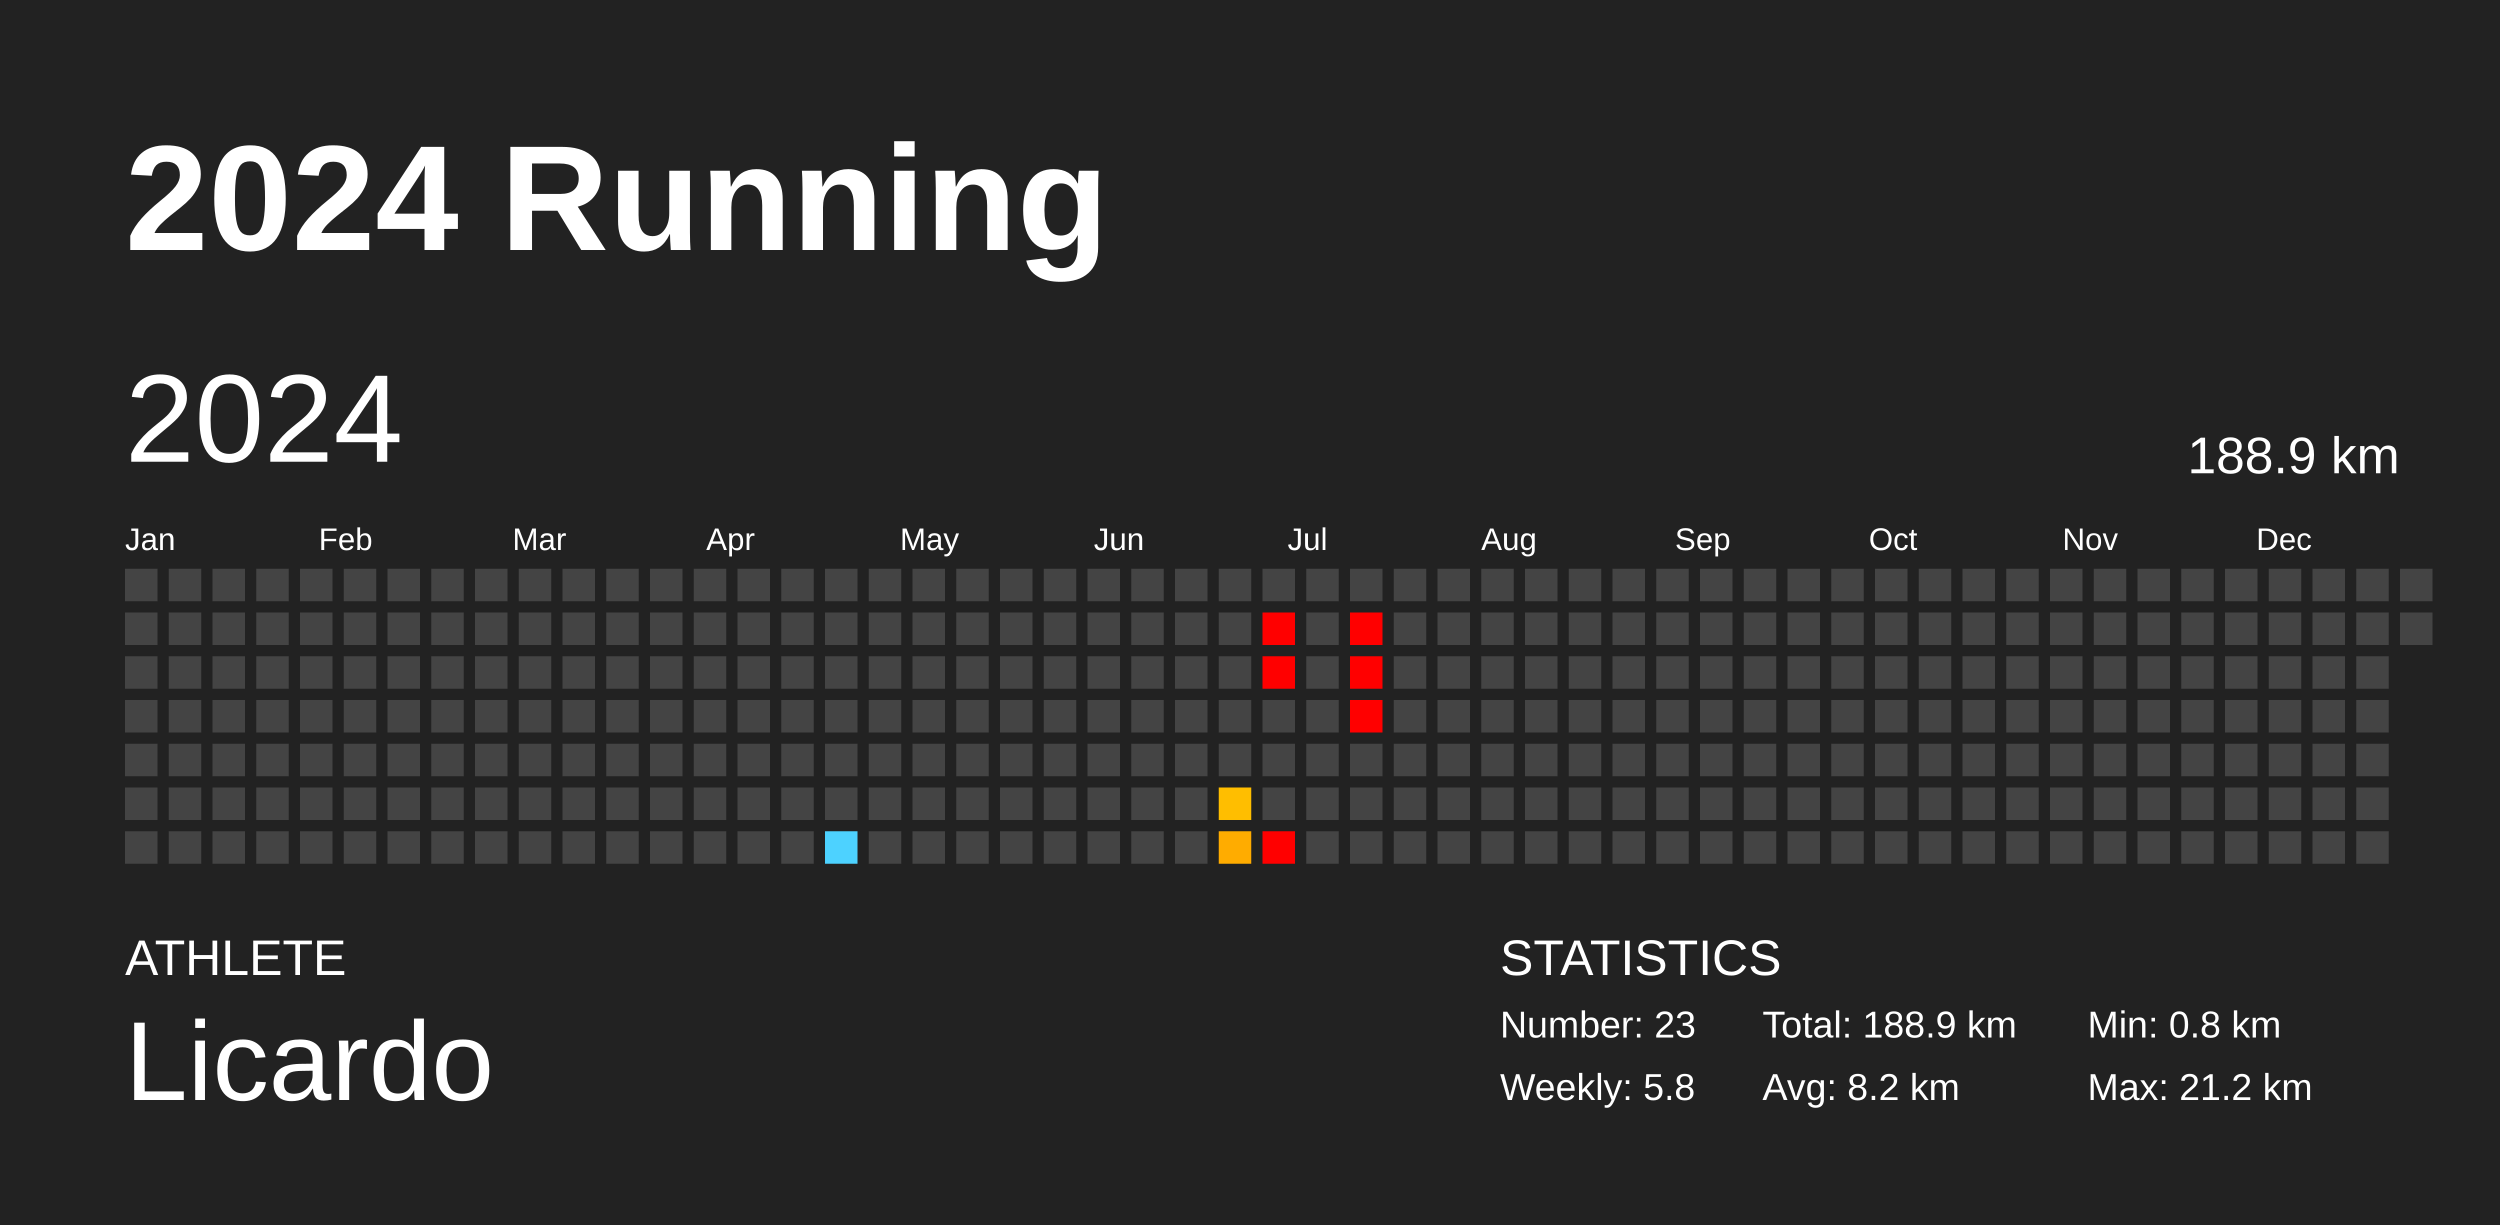
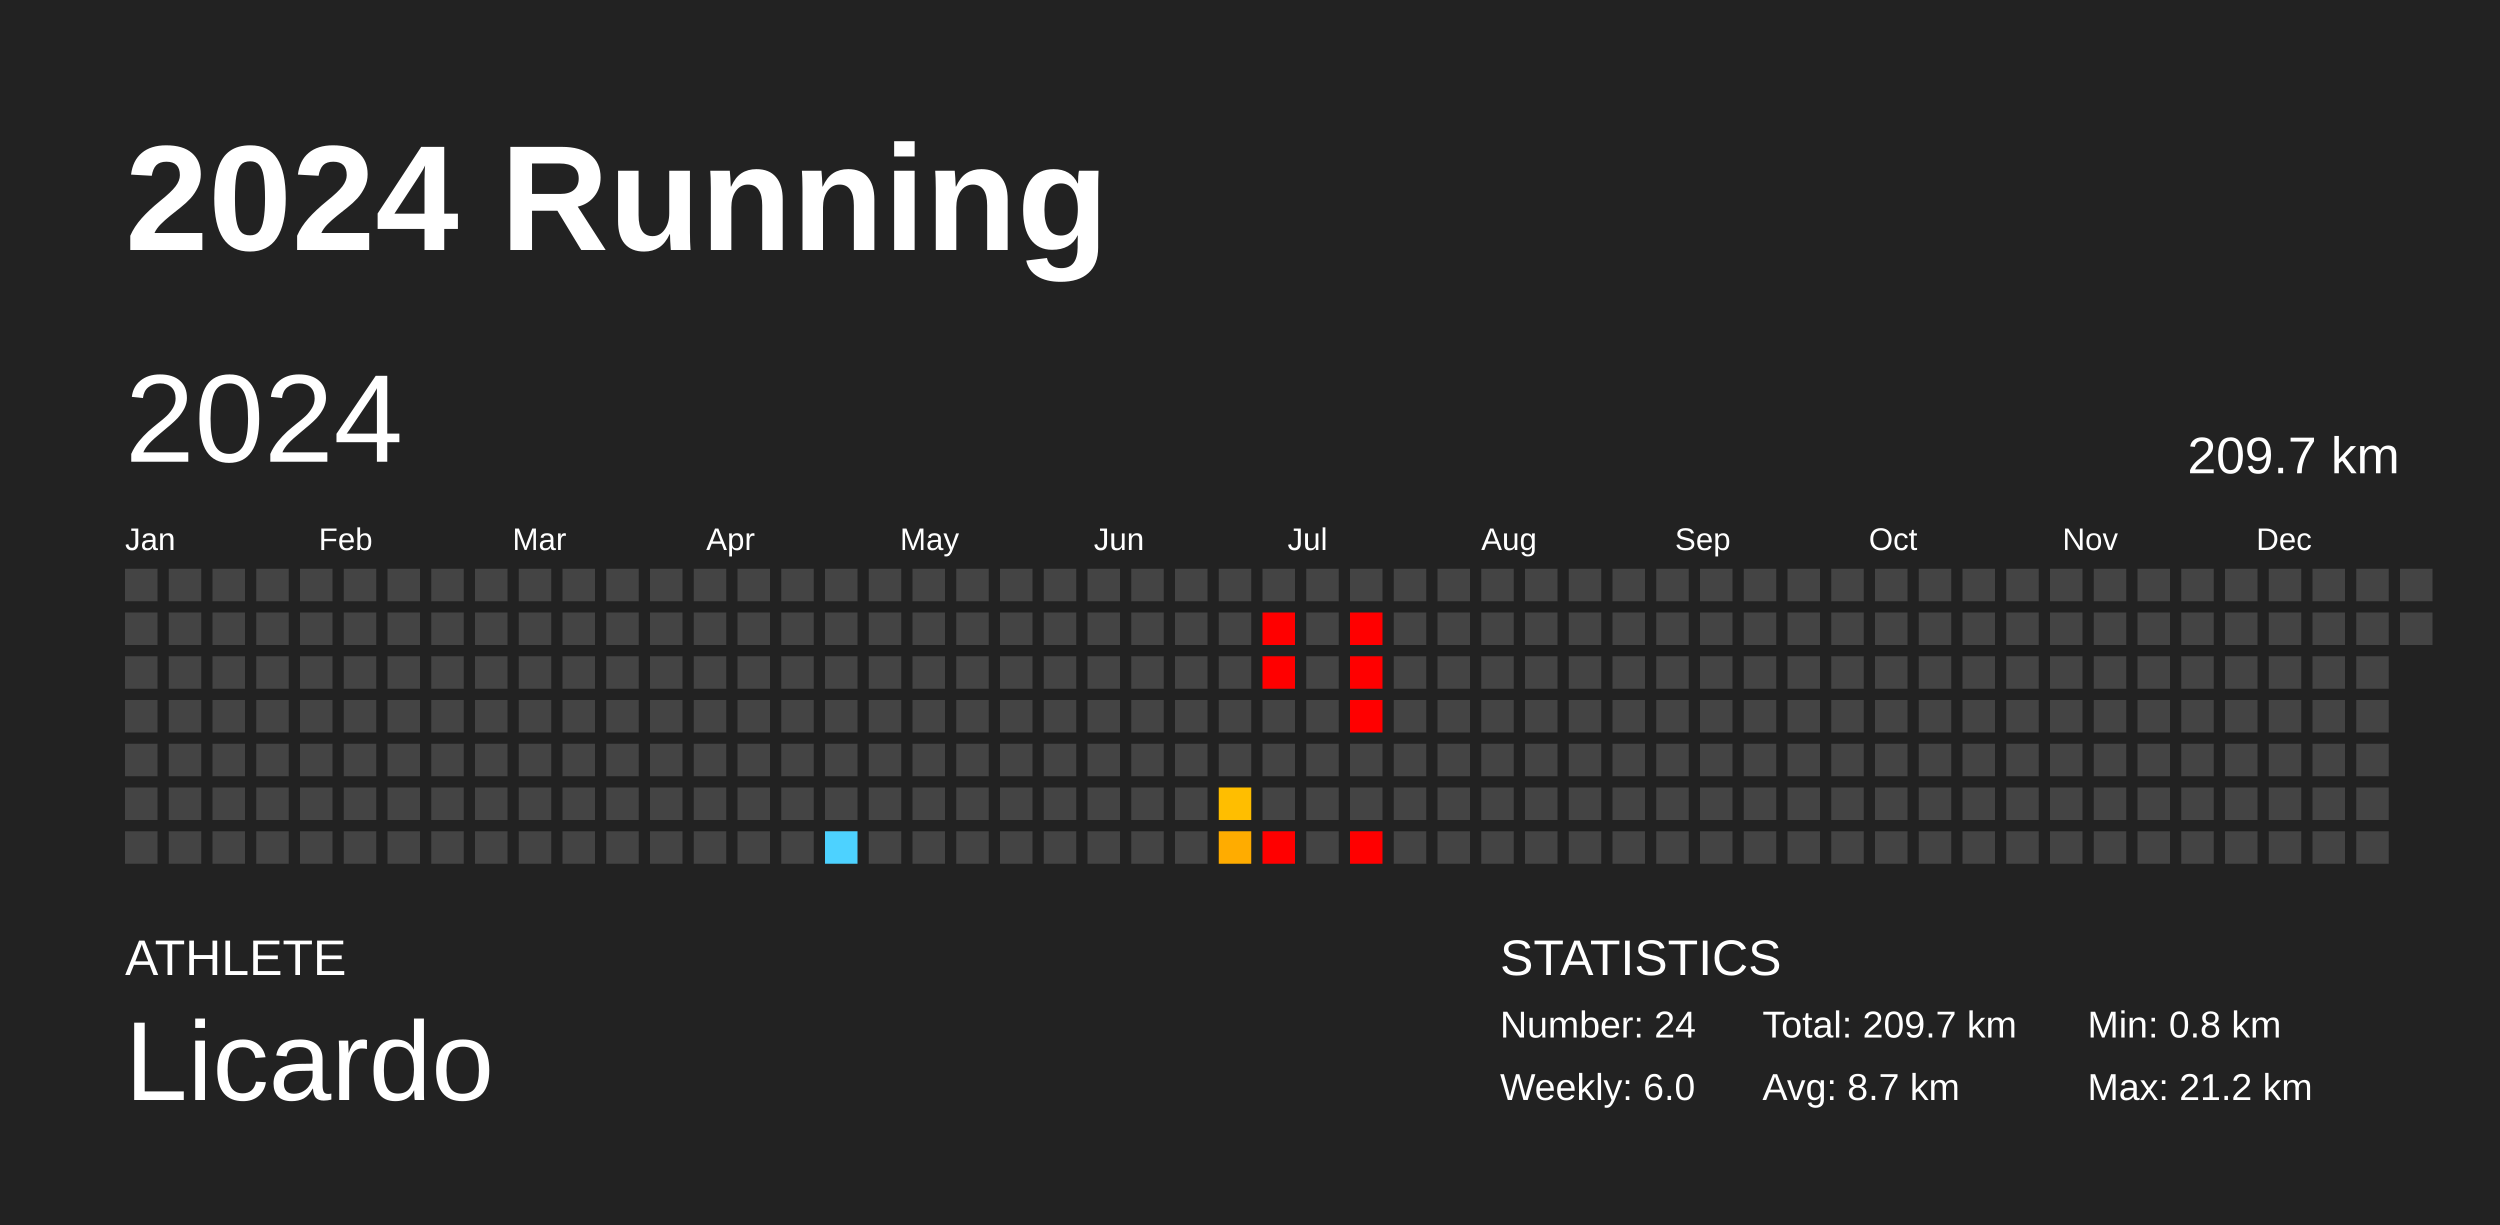
<svg xmlns="http://www.w3.org/2000/svg" baseProfile="full" height="98mm" version="1.1" viewBox="0,0,200,98" width="200mm">
  <defs />
  <rect fill="#222222" height="98" width="200" x="0" y="0" />
  <text fill="#FFFFFF" style="font-size:12px; font-family:Arial; font-weight:bold;" x="10" y="20">2024 Running</text>
  <text fill="#FFFFFF" style="font-size:4px; font-family:Arial" x="10" y="78">ATHLETE</text>
  <text fill="#FFFFFF" style="font-size:9px; font-family:Arial" x="10" y="88">Licardo</text>
  <text fill="#FFFFFF" style="font-size:4px; font-family:Arial" x="120" y="78">STATISTICS</text>
-   <text fill="#FFFFFF" style="font-size:3px; font-family:Arial" x="120" y="83">Number: 23</text>
-   <text fill="#FFFFFF" style="font-size:3px; font-family:Arial" x="120" y="88">Weekly: 5.8</text>
-   <text fill="#FFFFFF" style="font-size:3px; font-family:Arial" x="141" y="83">Total: 188.9 km</text>
-   <text fill="#FFFFFF" style="font-size:3px; font-family:Arial" x="141" y="88">Avg: 8.2 km</text>
+   <text fill="#FFFFFF" style="font-size:3px; font-family:Arial" x="120" y="83">Number: 24</text>
+   <text fill="#FFFFFF" style="font-size:3px; font-family:Arial" x="120" y="88">Weekly: 6.0</text>
+   <text fill="#FFFFFF" style="font-size:3px; font-family:Arial" x="141" y="83">Total: 209.7 km</text>
+   <text fill="#FFFFFF" style="font-size:3px; font-family:Arial" x="141" y="88">Avg: 8.7 km</text>
  <text fill="#FFFFFF" style="font-size:3px; font-family:Arial" x="167" y="83">Min: 0.8 km</text>
  <text fill="#FFFFFF" style="font-size:3px; font-family:Arial" x="167" y="88">Max: 21.2 km</text>
  <text dominant-baseline="hanging" fill="#FFFFFF" style="font-size:10.0px; font-family:Arial;" x="10" y="30">2024</text>
-   <text dominant-baseline="hanging" fill="#FFFFFF" style="font-size:4.125px; font-family:Arial;" x="175" y="35">188.9 km</text>
+   <text dominant-baseline="hanging" fill="#FFFFFF" style="font-size:4.125px; font-family:Arial;" x="175" y="35">209.7 km</text>
  <text fill="#FFFFFF" style="font-size:2.5px; font-family:Arial" x="10.0" y="44">Jan</text>
  <text fill="#FFFFFF" style="font-size:2.5px; font-family:Arial" x="25.5" y="44">Feb</text>
  <text fill="#FFFFFF" style="font-size:2.5px; font-family:Arial" x="41.0" y="44">Mar</text>
  <text fill="#FFFFFF" style="font-size:2.5px; font-family:Arial" x="56.5" y="44">Apr</text>
  <text fill="#FFFFFF" style="font-size:2.5px; font-family:Arial" x="72.0" y="44">May</text>
  <text fill="#FFFFFF" style="font-size:2.5px; font-family:Arial" x="87.5" y="44">Jun</text>
  <text fill="#FFFFFF" style="font-size:2.5px; font-family:Arial" x="103.0" y="44">Jul</text>
  <text fill="#FFFFFF" style="font-size:2.5px; font-family:Arial" x="118.5" y="44">Aug</text>
  <text fill="#FFFFFF" style="font-size:2.5px; font-family:Arial" x="134.0" y="44">Sep</text>
  <text fill="#FFFFFF" style="font-size:2.5px; font-family:Arial" x="149.5" y="44">Oct</text>
  <text fill="#FFFFFF" style="font-size:2.5px; font-family:Arial" x="165.0" y="44">Nov</text>
  <text fill="#FFFFFF" style="font-size:2.5px; font-family:Arial" x="180.5" y="44">Dec</text>
  <rect fill="#444444" height="2.6" width="2.6" x="10.0" y="45.5" />
  <rect fill="#444444" height="2.6" width="2.6" x="10.0" y="49.0" />
  <rect fill="#444444" height="2.6" width="2.6" x="10.0" y="52.5" />
  <rect fill="#444444" height="2.6" width="2.6" x="10.0" y="56.0" />
  <rect fill="#444444" height="2.6" width="2.6" x="10.0" y="59.5" />
  <rect fill="#444444" height="2.6" width="2.6" x="10.0" y="63.0" />
  <rect fill="#444444" height="2.6" width="2.6" x="10.0" y="66.5" />
  <rect fill="#444444" height="2.6" width="2.6" x="13.5" y="45.5" />
  <rect fill="#444444" height="2.6" width="2.6" x="13.5" y="49.0" />
  <rect fill="#444444" height="2.6" width="2.6" x="13.5" y="52.5" />
  <rect fill="#444444" height="2.6" width="2.6" x="13.5" y="56.0" />
  <rect fill="#444444" height="2.6" width="2.6" x="13.5" y="59.5" />
  <rect fill="#444444" height="2.6" width="2.6" x="13.5" y="63.0" />
  <rect fill="#444444" height="2.6" width="2.6" x="13.5" y="66.5" />
  <rect fill="#444444" height="2.6" width="2.6" x="17.0" y="45.5" />
  <rect fill="#444444" height="2.6" width="2.6" x="17.0" y="49.0" />
  <rect fill="#444444" height="2.6" width="2.6" x="17.0" y="52.5" />
  <rect fill="#444444" height="2.6" width="2.6" x="17.0" y="56.0" />
  <rect fill="#444444" height="2.6" width="2.6" x="17.0" y="59.5" />
  <rect fill="#444444" height="2.6" width="2.6" x="17.0" y="63.0" />
  <rect fill="#444444" height="2.6" width="2.6" x="17.0" y="66.5" />
  <rect fill="#444444" height="2.6" width="2.6" x="20.5" y="45.5" />
  <rect fill="#444444" height="2.6" width="2.6" x="20.5" y="49.0" />
  <rect fill="#444444" height="2.6" width="2.6" x="20.5" y="52.5" />
  <rect fill="#444444" height="2.6" width="2.6" x="20.5" y="56.0" />
  <rect fill="#444444" height="2.6" width="2.6" x="20.5" y="59.5" />
  <rect fill="#444444" height="2.6" width="2.6" x="20.5" y="63.0" />
  <rect fill="#444444" height="2.6" width="2.6" x="20.5" y="66.5" />
  <rect fill="#444444" height="2.6" width="2.6" x="24.0" y="45.5" />
  <rect fill="#444444" height="2.6" width="2.6" x="24.0" y="49.0" />
  <rect fill="#444444" height="2.6" width="2.6" x="24.0" y="52.5" />
  <rect fill="#444444" height="2.6" width="2.6" x="24.0" y="56.0" />
  <rect fill="#444444" height="2.6" width="2.6" x="24.0" y="59.5" />
  <rect fill="#444444" height="2.6" width="2.6" x="24.0" y="63.0" />
  <rect fill="#444444" height="2.6" width="2.6" x="24.0" y="66.5" />
  <rect fill="#444444" height="2.6" width="2.6" x="27.5" y="45.5" />
  <rect fill="#444444" height="2.6" width="2.6" x="27.5" y="49.0" />
  <rect fill="#444444" height="2.6" width="2.6" x="27.5" y="52.5" />
  <rect fill="#444444" height="2.6" width="2.6" x="27.5" y="56.0" />
  <rect fill="#444444" height="2.6" width="2.6" x="27.5" y="59.5" />
  <rect fill="#444444" height="2.6" width="2.6" x="27.5" y="63.0" />
  <rect fill="#444444" height="2.6" width="2.6" x="27.5" y="66.5" />
  <rect fill="#444444" height="2.6" width="2.6" x="31.0" y="45.5" />
  <rect fill="#444444" height="2.6" width="2.6" x="31.0" y="49.0" />
  <rect fill="#444444" height="2.6" width="2.6" x="31.0" y="52.5" />
  <rect fill="#444444" height="2.6" width="2.6" x="31.0" y="56.0" />
  <rect fill="#444444" height="2.6" width="2.6" x="31.0" y="59.5" />
  <rect fill="#444444" height="2.6" width="2.6" x="31.0" y="63.0" />
  <rect fill="#444444" height="2.6" width="2.6" x="31.0" y="66.5" />
  <rect fill="#444444" height="2.6" width="2.6" x="34.5" y="45.5" />
  <rect fill="#444444" height="2.6" width="2.6" x="34.5" y="49.0" />
  <rect fill="#444444" height="2.6" width="2.6" x="34.5" y="52.5" />
  <rect fill="#444444" height="2.6" width="2.6" x="34.5" y="56.0" />
  <rect fill="#444444" height="2.6" width="2.6" x="34.5" y="59.5" />
  <rect fill="#444444" height="2.6" width="2.6" x="34.5" y="63.0" />
  <rect fill="#444444" height="2.6" width="2.6" x="34.5" y="66.5" />
  <rect fill="#444444" height="2.6" width="2.6" x="38.0" y="45.5" />
  <rect fill="#444444" height="2.6" width="2.6" x="38.0" y="49.0" />
  <rect fill="#444444" height="2.6" width="2.6" x="38.0" y="52.5" />
  <rect fill="#444444" height="2.6" width="2.6" x="38.0" y="56.0" />
  <rect fill="#444444" height="2.6" width="2.6" x="38.0" y="59.5" />
  <rect fill="#444444" height="2.6" width="2.6" x="38.0" y="63.0" />
  <rect fill="#444444" height="2.6" width="2.6" x="38.0" y="66.5" />
  <rect fill="#444444" height="2.6" width="2.6" x="41.5" y="45.5" />
  <rect fill="#444444" height="2.6" width="2.6" x="41.5" y="49.0" />
  <rect fill="#444444" height="2.6" width="2.6" x="41.5" y="52.5" />
  <rect fill="#444444" height="2.6" width="2.6" x="41.5" y="56.0" />
  <rect fill="#444444" height="2.6" width="2.6" x="41.5" y="59.5" />
  <rect fill="#444444" height="2.6" width="2.6" x="41.5" y="63.0" />
  <rect fill="#444444" height="2.6" width="2.6" x="41.5" y="66.5" />
  <rect fill="#444444" height="2.6" width="2.6" x="45.0" y="45.5" />
  <rect fill="#444444" height="2.6" width="2.6" x="45.0" y="49.0" />
  <rect fill="#444444" height="2.6" width="2.6" x="45.0" y="52.5" />
  <rect fill="#444444" height="2.6" width="2.6" x="45.0" y="56.0" />
  <rect fill="#444444" height="2.6" width="2.6" x="45.0" y="59.5" />
  <rect fill="#444444" height="2.6" width="2.6" x="45.0" y="63.0" />
  <rect fill="#444444" height="2.6" width="2.6" x="45.0" y="66.5" />
  <rect fill="#444444" height="2.6" width="2.6" x="48.5" y="45.5" />
  <rect fill="#444444" height="2.6" width="2.6" x="48.5" y="49.0" />
  <rect fill="#444444" height="2.6" width="2.6" x="48.5" y="52.5" />
  <rect fill="#444444" height="2.6" width="2.6" x="48.5" y="56.0" />
  <rect fill="#444444" height="2.6" width="2.6" x="48.5" y="59.5" />
  <rect fill="#444444" height="2.6" width="2.6" x="48.5" y="63.0" />
  <rect fill="#444444" height="2.6" width="2.6" x="48.5" y="66.5" />
  <rect fill="#444444" height="2.6" width="2.6" x="52.0" y="45.5" />
  <rect fill="#444444" height="2.6" width="2.6" x="52.0" y="49.0" />
  <rect fill="#444444" height="2.6" width="2.6" x="52.0" y="52.5" />
  <rect fill="#444444" height="2.6" width="2.6" x="52.0" y="56.0" />
  <rect fill="#444444" height="2.6" width="2.6" x="52.0" y="59.5" />
  <rect fill="#444444" height="2.6" width="2.6" x="52.0" y="63.0" />
  <rect fill="#444444" height="2.6" width="2.6" x="52.0" y="66.5" />
  <rect fill="#444444" height="2.6" width="2.6" x="55.5" y="45.5" />
  <rect fill="#444444" height="2.6" width="2.6" x="55.5" y="49.0" />
  <rect fill="#444444" height="2.6" width="2.6" x="55.5" y="52.5" />
  <rect fill="#444444" height="2.6" width="2.6" x="55.5" y="56.0" />
  <rect fill="#444444" height="2.6" width="2.6" x="55.5" y="59.5" />
  <rect fill="#444444" height="2.6" width="2.6" x="55.5" y="63.0" />
  <rect fill="#444444" height="2.6" width="2.6" x="55.5" y="66.5" />
  <rect fill="#444444" height="2.6" width="2.6" x="59.0" y="45.5" />
  <rect fill="#444444" height="2.6" width="2.6" x="59.0" y="49.0" />
  <rect fill="#444444" height="2.6" width="2.6" x="59.0" y="52.5" />
  <rect fill="#444444" height="2.6" width="2.6" x="59.0" y="56.0" />
  <rect fill="#444444" height="2.6" width="2.6" x="59.0" y="59.5" />
  <rect fill="#444444" height="2.6" width="2.6" x="59.0" y="63.0" />
  <rect fill="#444444" height="2.6" width="2.6" x="59.0" y="66.5" />
  <rect fill="#444444" height="2.6" width="2.6" x="62.5" y="45.5" />
  <rect fill="#444444" height="2.6" width="2.6" x="62.5" y="49.0" />
  <rect fill="#444444" height="2.6" width="2.6" x="62.5" y="52.5" />
  <rect fill="#444444" height="2.6" width="2.6" x="62.5" y="56.0" />
  <rect fill="#444444" height="2.6" width="2.6" x="62.5" y="59.5" />
  <rect fill="#444444" height="2.6" width="2.6" x="62.5" y="63.0" />
  <rect fill="#444444" height="2.6" width="2.6" x="62.5" y="66.5" />
  <rect fill="#444444" height="2.6" width="2.6" x="66.0" y="45.5" />
  <rect fill="#444444" height="2.6" width="2.6" x="66.0" y="49.0" />
  <rect fill="#444444" height="2.6" width="2.6" x="66.0" y="52.5" />
  <rect fill="#444444" height="2.6" width="2.6" x="66.0" y="56.0" />
  <rect fill="#444444" height="2.6" width="2.6" x="66.0" y="59.5" />
  <rect fill="#444444" height="2.6" width="2.6" x="66.0" y="63.0" />
  <rect fill="#4dd2ff" height="2.6" width="2.6" x="66.0" y="66.5" />
  <rect fill="#444444" height="2.6" width="2.6" x="69.5" y="45.5" />
  <rect fill="#444444" height="2.6" width="2.6" x="69.5" y="49.0" />
  <rect fill="#444444" height="2.6" width="2.6" x="69.5" y="52.5" />
  <rect fill="#444444" height="2.6" width="2.6" x="69.5" y="56.0" />
  <rect fill="#444444" height="2.6" width="2.6" x="69.5" y="59.5" />
  <rect fill="#444444" height="2.6" width="2.6" x="69.5" y="63.0" />
  <rect fill="#444444" height="2.6" width="2.6" x="69.5" y="66.5" />
  <rect fill="#444444" height="2.6" width="2.6" x="73.0" y="45.5" />
  <rect fill="#444444" height="2.6" width="2.6" x="73.0" y="49.0" />
  <rect fill="#444444" height="2.6" width="2.6" x="73.0" y="52.5" />
  <rect fill="#444444" height="2.6" width="2.6" x="73.0" y="56.0" />
  <rect fill="#444444" height="2.6" width="2.6" x="73.0" y="59.5" />
  <rect fill="#444444" height="2.6" width="2.6" x="73.0" y="63.0" />
  <rect fill="#444444" height="2.6" width="2.6" x="73.0" y="66.5" />
  <rect fill="#444444" height="2.6" width="2.6" x="76.5" y="45.5" />
  <rect fill="#444444" height="2.6" width="2.6" x="76.5" y="49.0" />
  <rect fill="#444444" height="2.6" width="2.6" x="76.5" y="52.5" />
  <rect fill="#444444" height="2.6" width="2.6" x="76.5" y="56.0" />
  <rect fill="#444444" height="2.6" width="2.6" x="76.5" y="59.5" />
  <rect fill="#444444" height="2.6" width="2.6" x="76.5" y="63.0" />
  <rect fill="#444444" height="2.6" width="2.6" x="76.5" y="66.5" />
  <rect fill="#444444" height="2.6" width="2.6" x="80.0" y="45.5" />
  <rect fill="#444444" height="2.6" width="2.6" x="80.0" y="49.0" />
  <rect fill="#444444" height="2.6" width="2.6" x="80.0" y="52.5" />
  <rect fill="#444444" height="2.6" width="2.6" x="80.0" y="56.0" />
  <rect fill="#444444" height="2.6" width="2.6" x="80.0" y="59.5" />
  <rect fill="#444444" height="2.6" width="2.6" x="80.0" y="63.0" />
  <rect fill="#444444" height="2.6" width="2.6" x="80.0" y="66.5" />
  <rect fill="#444444" height="2.6" width="2.6" x="83.5" y="45.5" />
  <rect fill="#444444" height="2.6" width="2.6" x="83.5" y="49.0" />
  <rect fill="#444444" height="2.6" width="2.6" x="83.5" y="52.5" />
  <rect fill="#444444" height="2.6" width="2.6" x="83.5" y="56.0" />
  <rect fill="#444444" height="2.6" width="2.6" x="83.5" y="59.5" />
  <rect fill="#444444" height="2.6" width="2.6" x="83.5" y="63.0" />
  <rect fill="#444444" height="2.6" width="2.6" x="83.5" y="66.5" />
  <rect fill="#444444" height="2.6" width="2.6" x="87.0" y="45.5" />
  <rect fill="#444444" height="2.6" width="2.6" x="87.0" y="49.0" />
  <rect fill="#444444" height="2.6" width="2.6" x="87.0" y="52.5" />
  <rect fill="#444444" height="2.6" width="2.6" x="87.0" y="56.0" />
  <rect fill="#444444" height="2.6" width="2.6" x="87.0" y="59.5" />
  <rect fill="#444444" height="2.6" width="2.6" x="87.0" y="63.0" />
  <rect fill="#444444" height="2.6" width="2.6" x="87.0" y="66.5" />
  <rect fill="#444444" height="2.6" width="2.6" x="90.5" y="45.5" />
  <rect fill="#444444" height="2.6" width="2.6" x="90.5" y="49.0" />
  <rect fill="#444444" height="2.6" width="2.6" x="90.5" y="52.5" />
  <rect fill="#444444" height="2.6" width="2.6" x="90.5" y="56.0" />
  <rect fill="#444444" height="2.6" width="2.6" x="90.5" y="59.5" />
  <rect fill="#444444" height="2.6" width="2.6" x="90.5" y="63.0" />
  <rect fill="#444444" height="2.6" width="2.6" x="90.5" y="66.5" />
  <rect fill="#444444" height="2.6" width="2.6" x="94.0" y="45.5" />
  <rect fill="#444444" height="2.6" width="2.6" x="94.0" y="49.0" />
  <rect fill="#444444" height="2.6" width="2.6" x="94.0" y="52.5" />
  <rect fill="#444444" height="2.6" width="2.6" x="94.0" y="56.0" />
  <rect fill="#444444" height="2.6" width="2.6" x="94.0" y="59.5" />
  <rect fill="#444444" height="2.6" width="2.6" x="94.0" y="63.0" />
  <rect fill="#444444" height="2.6" width="2.6" x="94.0" y="66.5" />
  <rect fill="#444444" height="2.6" width="2.6" x="97.5" y="45.5" />
  <rect fill="#444444" height="2.6" width="2.6" x="97.5" y="49.0" />
  <rect fill="#444444" height="2.6" width="2.6" x="97.5" y="52.5" />
  <rect fill="#444444" height="2.6" width="2.6" x="97.5" y="56.0" />
  <rect fill="#444444" height="2.6" width="2.6" x="97.5" y="59.5" />
  <rect fill="#ffbe00" height="2.6" width="2.6" x="97.5" y="63.0" />
  <rect fill="#ffac00" height="2.6" width="2.6" x="97.5" y="66.5" />
  <rect fill="#444444" height="2.6" width="2.6" x="101.0" y="45.5" />
  <rect fill="red" height="2.6" width="2.6" x="101.0" y="49.0" />
  <rect fill="red" height="2.6" width="2.6" x="101.0" y="52.5" />
  <rect fill="#444444" height="2.6" width="2.6" x="101.0" y="56.0" />
  <rect fill="#444444" height="2.6" width="2.6" x="101.0" y="59.5" />
  <rect fill="#444444" height="2.6" width="2.6" x="101.0" y="63.0" />
  <rect fill="red" height="2.6" width="2.6" x="101.0" y="66.5" />
  <rect fill="#444444" height="2.6" width="2.6" x="104.5" y="45.5" />
  <rect fill="#444444" height="2.6" width="2.6" x="104.5" y="49.0" />
  <rect fill="#444444" height="2.6" width="2.6" x="104.5" y="52.5" />
  <rect fill="#444444" height="2.6" width="2.6" x="104.5" y="56.0" />
  <rect fill="#444444" height="2.6" width="2.6" x="104.5" y="59.5" />
  <rect fill="#444444" height="2.6" width="2.6" x="104.5" y="63.0" />
  <rect fill="#444444" height="2.6" width="2.6" x="104.5" y="66.5" />
  <rect fill="#444444" height="2.6" width="2.6" x="108.0" y="45.5" />
  <rect fill="red" height="2.6" width="2.6" x="108.0" y="49.0" />
  <rect fill="red" height="2.6" width="2.6" x="108.0" y="52.5" />
  <rect fill="red" height="2.6" width="2.6" x="108.0" y="56.0" />
  <rect fill="#444444" height="2.6" width="2.6" x="108.0" y="59.5" />
  <rect fill="#444444" height="2.6" width="2.6" x="108.0" y="63.0" />
-   <rect fill="#444444" height="2.6" width="2.6" x="108.0" y="66.5" />
+   <rect fill="red" height="2.6" width="2.6" x="108.0" y="66.5" />
  <rect fill="#444444" height="2.6" width="2.6" x="111.5" y="45.5" />
  <rect fill="#444444" height="2.6" width="2.6" x="111.5" y="49.0" />
  <rect fill="#444444" height="2.6" width="2.6" x="111.5" y="52.5" />
  <rect fill="#444444" height="2.6" width="2.6" x="111.5" y="56.0" />
  <rect fill="#444444" height="2.6" width="2.6" x="111.5" y="59.5" />
  <rect fill="#444444" height="2.6" width="2.6" x="111.5" y="63.0" />
  <rect fill="#444444" height="2.6" width="2.6" x="111.5" y="66.5" />
  <rect fill="#444444" height="2.6" width="2.6" x="115.0" y="45.5" />
  <rect fill="#444444" height="2.6" width="2.6" x="115.0" y="49.0" />
  <rect fill="#444444" height="2.6" width="2.6" x="115.0" y="52.5" />
  <rect fill="#444444" height="2.6" width="2.6" x="115.0" y="56.0" />
  <rect fill="#444444" height="2.6" width="2.6" x="115.0" y="59.5" />
  <rect fill="#444444" height="2.6" width="2.6" x="115.0" y="63.0" />
  <rect fill="#444444" height="2.6" width="2.6" x="115.0" y="66.5" />
  <rect fill="#444444" height="2.6" width="2.6" x="118.5" y="45.5" />
  <rect fill="#444444" height="2.6" width="2.6" x="118.5" y="49.0" />
  <rect fill="#444444" height="2.6" width="2.6" x="118.5" y="52.5" />
  <rect fill="#444444" height="2.6" width="2.6" x="118.5" y="56.0" />
  <rect fill="#444444" height="2.6" width="2.6" x="118.5" y="59.5" />
  <rect fill="#444444" height="2.6" width="2.6" x="118.5" y="63.0" />
  <rect fill="#444444" height="2.6" width="2.6" x="118.5" y="66.5" />
  <rect fill="#444444" height="2.6" width="2.6" x="122.0" y="45.5" />
  <rect fill="#444444" height="2.6" width="2.6" x="122.0" y="49.0" />
  <rect fill="#444444" height="2.6" width="2.6" x="122.0" y="52.5" />
  <rect fill="#444444" height="2.6" width="2.6" x="122.0" y="56.0" />
  <rect fill="#444444" height="2.6" width="2.6" x="122.0" y="59.5" />
  <rect fill="#444444" height="2.6" width="2.6" x="122.0" y="63.0" />
  <rect fill="#444444" height="2.6" width="2.6" x="122.0" y="66.5" />
  <rect fill="#444444" height="2.6" width="2.6" x="125.5" y="45.5" />
  <rect fill="#444444" height="2.6" width="2.6" x="125.5" y="49.0" />
  <rect fill="#444444" height="2.6" width="2.6" x="125.5" y="52.5" />
  <rect fill="#444444" height="2.6" width="2.6" x="125.5" y="56.0" />
  <rect fill="#444444" height="2.6" width="2.6" x="125.5" y="59.5" />
  <rect fill="#444444" height="2.6" width="2.6" x="125.5" y="63.0" />
  <rect fill="#444444" height="2.6" width="2.6" x="125.5" y="66.5" />
  <rect fill="#444444" height="2.6" width="2.6" x="129.0" y="45.5" />
  <rect fill="#444444" height="2.6" width="2.6" x="129.0" y="49.0" />
  <rect fill="#444444" height="2.6" width="2.6" x="129.0" y="52.5" />
  <rect fill="#444444" height="2.6" width="2.6" x="129.0" y="56.0" />
  <rect fill="#444444" height="2.6" width="2.6" x="129.0" y="59.5" />
  <rect fill="#444444" height="2.6" width="2.6" x="129.0" y="63.0" />
  <rect fill="#444444" height="2.6" width="2.6" x="129.0" y="66.5" />
  <rect fill="#444444" height="2.6" width="2.6" x="132.5" y="45.5" />
  <rect fill="#444444" height="2.6" width="2.6" x="132.5" y="49.0" />
  <rect fill="#444444" height="2.6" width="2.6" x="132.5" y="52.5" />
  <rect fill="#444444" height="2.6" width="2.6" x="132.5" y="56.0" />
  <rect fill="#444444" height="2.6" width="2.6" x="132.5" y="59.5" />
  <rect fill="#444444" height="2.6" width="2.6" x="132.5" y="63.0" />
  <rect fill="#444444" height="2.6" width="2.6" x="132.5" y="66.5" />
  <rect fill="#444444" height="2.6" width="2.6" x="136.0" y="45.5" />
  <rect fill="#444444" height="2.6" width="2.6" x="136.0" y="49.0" />
  <rect fill="#444444" height="2.6" width="2.6" x="136.0" y="52.5" />
  <rect fill="#444444" height="2.6" width="2.6" x="136.0" y="56.0" />
  <rect fill="#444444" height="2.6" width="2.6" x="136.0" y="59.5" />
  <rect fill="#444444" height="2.6" width="2.6" x="136.0" y="63.0" />
  <rect fill="#444444" height="2.6" width="2.6" x="136.0" y="66.5" />
  <rect fill="#444444" height="2.6" width="2.6" x="139.5" y="45.5" />
  <rect fill="#444444" height="2.6" width="2.6" x="139.5" y="49.0" />
  <rect fill="#444444" height="2.6" width="2.6" x="139.5" y="52.5" />
  <rect fill="#444444" height="2.6" width="2.6" x="139.5" y="56.0" />
  <rect fill="#444444" height="2.6" width="2.6" x="139.5" y="59.5" />
  <rect fill="#444444" height="2.6" width="2.6" x="139.5" y="63.0" />
  <rect fill="#444444" height="2.6" width="2.6" x="139.5" y="66.5" />
  <rect fill="#444444" height="2.6" width="2.6" x="143.0" y="45.5" />
  <rect fill="#444444" height="2.6" width="2.6" x="143.0" y="49.0" />
  <rect fill="#444444" height="2.6" width="2.6" x="143.0" y="52.5" />
  <rect fill="#444444" height="2.6" width="2.6" x="143.0" y="56.0" />
  <rect fill="#444444" height="2.6" width="2.6" x="143.0" y="59.5" />
  <rect fill="#444444" height="2.6" width="2.6" x="143.0" y="63.0" />
  <rect fill="#444444" height="2.6" width="2.6" x="143.0" y="66.5" />
  <rect fill="#444444" height="2.6" width="2.6" x="146.5" y="45.5" />
  <rect fill="#444444" height="2.6" width="2.6" x="146.5" y="49.0" />
  <rect fill="#444444" height="2.6" width="2.6" x="146.5" y="52.5" />
  <rect fill="#444444" height="2.6" width="2.6" x="146.5" y="56.0" />
  <rect fill="#444444" height="2.6" width="2.6" x="146.5" y="59.5" />
  <rect fill="#444444" height="2.6" width="2.6" x="146.5" y="63.0" />
  <rect fill="#444444" height="2.6" width="2.6" x="146.5" y="66.5" />
  <rect fill="#444444" height="2.6" width="2.6" x="150.0" y="45.5" />
  <rect fill="#444444" height="2.6" width="2.6" x="150.0" y="49.0" />
  <rect fill="#444444" height="2.6" width="2.6" x="150.0" y="52.5" />
  <rect fill="#444444" height="2.6" width="2.6" x="150.0" y="56.0" />
  <rect fill="#444444" height="2.6" width="2.6" x="150.0" y="59.5" />
  <rect fill="#444444" height="2.6" width="2.6" x="150.0" y="63.0" />
  <rect fill="#444444" height="2.6" width="2.6" x="150.0" y="66.5" />
  <rect fill="#444444" height="2.6" width="2.6" x="153.5" y="45.5" />
  <rect fill="#444444" height="2.6" width="2.6" x="153.5" y="49.0" />
  <rect fill="#444444" height="2.6" width="2.6" x="153.5" y="52.5" />
  <rect fill="#444444" height="2.6" width="2.6" x="153.5" y="56.0" />
  <rect fill="#444444" height="2.6" width="2.6" x="153.5" y="59.5" />
  <rect fill="#444444" height="2.6" width="2.6" x="153.5" y="63.0" />
  <rect fill="#444444" height="2.6" width="2.6" x="153.5" y="66.5" />
  <rect fill="#444444" height="2.6" width="2.6" x="157.0" y="45.5" />
  <rect fill="#444444" height="2.6" width="2.6" x="157.0" y="49.0" />
  <rect fill="#444444" height="2.6" width="2.6" x="157.0" y="52.5" />
  <rect fill="#444444" height="2.6" width="2.6" x="157.0" y="56.0" />
  <rect fill="#444444" height="2.6" width="2.6" x="157.0" y="59.5" />
  <rect fill="#444444" height="2.6" width="2.6" x="157.0" y="63.0" />
  <rect fill="#444444" height="2.6" width="2.6" x="157.0" y="66.5" />
  <rect fill="#444444" height="2.6" width="2.6" x="160.5" y="45.5" />
  <rect fill="#444444" height="2.6" width="2.6" x="160.5" y="49.0" />
  <rect fill="#444444" height="2.6" width="2.6" x="160.5" y="52.5" />
  <rect fill="#444444" height="2.6" width="2.6" x="160.5" y="56.0" />
  <rect fill="#444444" height="2.6" width="2.6" x="160.5" y="59.5" />
  <rect fill="#444444" height="2.6" width="2.6" x="160.5" y="63.0" />
  <rect fill="#444444" height="2.6" width="2.6" x="160.5" y="66.5" />
  <rect fill="#444444" height="2.6" width="2.6" x="164.0" y="45.5" />
  <rect fill="#444444" height="2.6" width="2.6" x="164.0" y="49.0" />
  <rect fill="#444444" height="2.6" width="2.6" x="164.0" y="52.5" />
  <rect fill="#444444" height="2.6" width="2.6" x="164.0" y="56.0" />
  <rect fill="#444444" height="2.6" width="2.6" x="164.0" y="59.5" />
  <rect fill="#444444" height="2.6" width="2.6" x="164.0" y="63.0" />
  <rect fill="#444444" height="2.6" width="2.6" x="164.0" y="66.5" />
  <rect fill="#444444" height="2.6" width="2.6" x="167.5" y="45.5" />
  <rect fill="#444444" height="2.6" width="2.6" x="167.5" y="49.0" />
  <rect fill="#444444" height="2.6" width="2.6" x="167.5" y="52.5" />
  <rect fill="#444444" height="2.6" width="2.6" x="167.5" y="56.0" />
  <rect fill="#444444" height="2.6" width="2.6" x="167.5" y="59.5" />
  <rect fill="#444444" height="2.6" width="2.6" x="167.5" y="63.0" />
  <rect fill="#444444" height="2.6" width="2.6" x="167.5" y="66.5" />
  <rect fill="#444444" height="2.6" width="2.6" x="171.0" y="45.5" />
  <rect fill="#444444" height="2.6" width="2.6" x="171.0" y="49.0" />
  <rect fill="#444444" height="2.6" width="2.6" x="171.0" y="52.5" />
  <rect fill="#444444" height="2.6" width="2.6" x="171.0" y="56.0" />
  <rect fill="#444444" height="2.6" width="2.6" x="171.0" y="59.5" />
  <rect fill="#444444" height="2.6" width="2.6" x="171.0" y="63.0" />
  <rect fill="#444444" height="2.6" width="2.6" x="171.0" y="66.5" />
  <rect fill="#444444" height="2.6" width="2.6" x="174.5" y="45.5" />
  <rect fill="#444444" height="2.6" width="2.6" x="174.5" y="49.0" />
  <rect fill="#444444" height="2.6" width="2.6" x="174.5" y="52.5" />
  <rect fill="#444444" height="2.6" width="2.6" x="174.5" y="56.0" />
  <rect fill="#444444" height="2.6" width="2.6" x="174.5" y="59.5" />
  <rect fill="#444444" height="2.6" width="2.6" x="174.5" y="63.0" />
  <rect fill="#444444" height="2.6" width="2.6" x="174.5" y="66.5" />
  <rect fill="#444444" height="2.6" width="2.6" x="178.0" y="45.5" />
  <rect fill="#444444" height="2.6" width="2.6" x="178.0" y="49.0" />
  <rect fill="#444444" height="2.6" width="2.6" x="178.0" y="52.5" />
  <rect fill="#444444" height="2.6" width="2.6" x="178.0" y="56.0" />
  <rect fill="#444444" height="2.6" width="2.6" x="178.0" y="59.5" />
  <rect fill="#444444" height="2.6" width="2.6" x="178.0" y="63.0" />
  <rect fill="#444444" height="2.6" width="2.6" x="178.0" y="66.5" />
  <rect fill="#444444" height="2.6" width="2.6" x="181.5" y="45.5" />
  <rect fill="#444444" height="2.6" width="2.6" x="181.5" y="49.0" />
  <rect fill="#444444" height="2.6" width="2.6" x="181.5" y="52.5" />
  <rect fill="#444444" height="2.6" width="2.6" x="181.5" y="56.0" />
  <rect fill="#444444" height="2.6" width="2.6" x="181.5" y="59.5" />
  <rect fill="#444444" height="2.6" width="2.6" x="181.5" y="63.0" />
  <rect fill="#444444" height="2.6" width="2.6" x="181.5" y="66.5" />
  <rect fill="#444444" height="2.6" width="2.6" x="185.0" y="45.5" />
  <rect fill="#444444" height="2.6" width="2.6" x="185.0" y="49.0" />
  <rect fill="#444444" height="2.6" width="2.6" x="185.0" y="52.5" />
  <rect fill="#444444" height="2.6" width="2.6" x="185.0" y="56.0" />
  <rect fill="#444444" height="2.6" width="2.6" x="185.0" y="59.5" />
  <rect fill="#444444" height="2.6" width="2.6" x="185.0" y="63.0" />
  <rect fill="#444444" height="2.6" width="2.6" x="185.0" y="66.5" />
  <rect fill="#444444" height="2.6" width="2.6" x="188.5" y="45.5" />
  <rect fill="#444444" height="2.6" width="2.6" x="188.5" y="49.0" />
  <rect fill="#444444" height="2.6" width="2.6" x="188.5" y="52.5" />
  <rect fill="#444444" height="2.6" width="2.6" x="188.5" y="56.0" />
  <rect fill="#444444" height="2.6" width="2.6" x="188.5" y="59.5" />
  <rect fill="#444444" height="2.6" width="2.6" x="188.5" y="63.0" />
  <rect fill="#444444" height="2.6" width="2.6" x="188.5" y="66.5" />
  <rect fill="#444444" height="2.6" width="2.6" x="192.0" y="45.5" />
  <rect fill="#444444" height="2.6" width="2.6" x="192.0" y="49.0" />
</svg>
